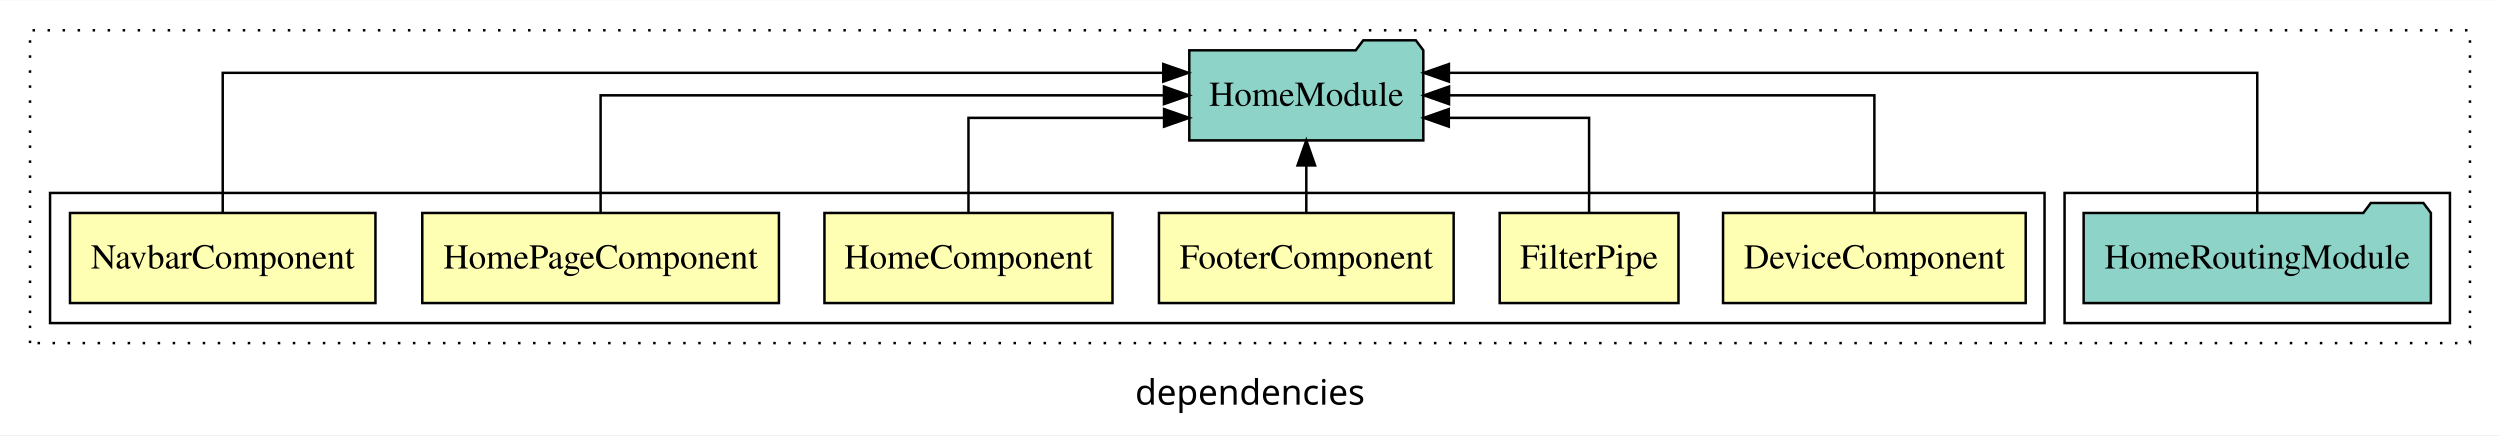
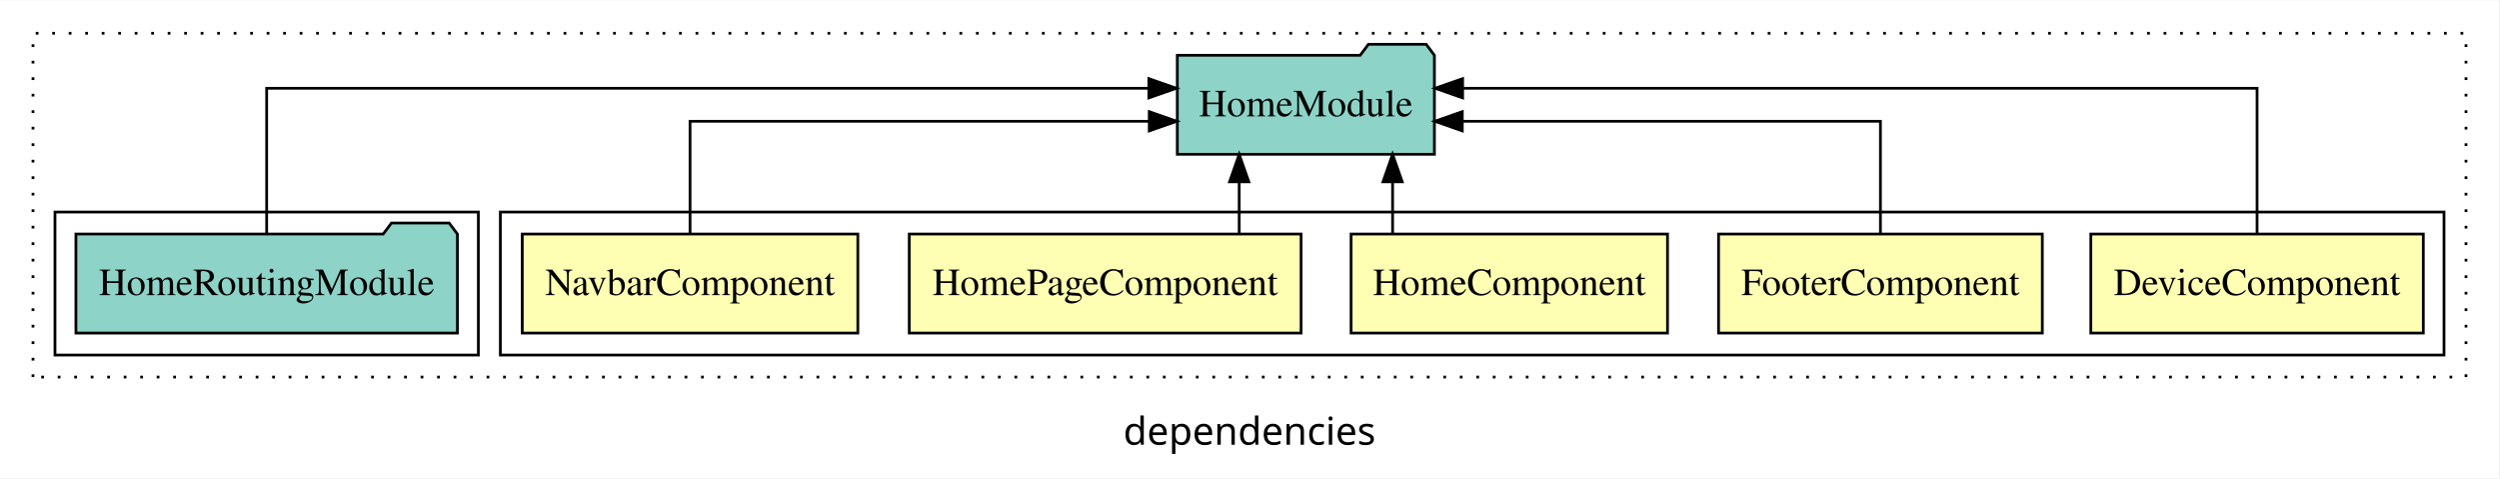
- <svg xmlns="http://www.w3.org/2000/svg" width="999pt" height="174pt" viewBox="0.00 0.00 999.00 173.80">
+ <svg xmlns="http://www.w3.org/2000/svg" width="909pt" height="174pt" viewBox="0.00 0.00 909.00 173.80">
  <g id="graph0" class="graph" transform="scale(1 1) rotate(0) translate(4 169.8)">
-     <polygon fill="white" stroke="transparent" points="-4,4 -4,-169.8 995,-169.8 995,4 -4,4" />
-     <text text-anchor="middle" x="495.5" y="-8.2" font-family="sans-serif" font-size="14.00">dependencies</text>
+     <polygon fill="white" stroke="transparent" points="-4,4 -4,-169.8 905,-169.8 905,4 -4,4" />
+     <text text-anchor="middle" x="450.5" y="-8.2" font-family="sans-serif" font-size="14.00">dependencies</text>
    <g id="clust1" class="cluster">
-       <polygon fill="none" stroke="black" stroke-dasharray="1,5" points="8,-32.8 8,-157.8 983,-157.8 983,-32.8 8,-32.8" />
-     </g>
-     <g id="clust9" class="cluster">
-       <polygon fill="none" stroke="black" points="821,-40.8 821,-92.8 975,-92.8 975,-40.8 821,-40.8" />
+       <polygon fill="none" stroke="black" stroke-dasharray="1,5" points="8,-32.8 8,-157.8 893,-157.8 893,-32.8 8,-32.8" />
    </g>
    <g id="clust2" class="cluster">
-       <polygon fill="none" stroke="black" points="16,-40.8 16,-92.8 813,-92.8 813,-40.8 16,-40.8" />
+       <polygon fill="none" stroke="black" points="178,-40.8 178,-92.8 885,-92.8 885,-40.8 178,-40.8" />
+     </g>
+     <g id="clust8" class="cluster">
+       <polygon fill="none" stroke="black" points="16,-40.8 16,-92.8 170,-92.8 170,-40.8 16,-40.8" />
    </g>
    <g id="node1" class="node">
-       <polygon fill="#ffffb3" stroke="black" points="805.47,-84.8 684.53,-84.8 684.53,-48.8 805.47,-48.8 805.47,-84.8" />
-       <text text-anchor="middle" x="745" y="-62.6" font-family="Times,serif" font-size="14.00">DeviceComponent</text>
+       <polygon fill="#ffffb3" stroke="black" points="877.47,-84.8 756.53,-84.8 756.53,-48.8 877.47,-48.8 877.47,-84.8" />
+       <text text-anchor="middle" x="817" y="-62.6" font-family="Times,serif" font-size="14.00">DeviceComponent</text>
+     </g>
+     <g id="node6" class="node">
+       <polygon fill="#8dd3c7" stroke="black" points="517.76,-149.8 514.76,-153.8 493.76,-153.8 490.76,-149.8 424.24,-149.8 424.24,-113.8 517.76,-113.8 517.76,-149.8" />
+       <text text-anchor="middle" x="471" y="-127.6" font-family="Times,serif" font-size="14.00">HomeModule</text>
+     </g>
+     <g id="edge1" class="edge">
+       <path fill="none" stroke="black" d="M817,-85.08C817,-106.12 817,-137.8 817,-137.8 817,-137.8 528.02,-137.8 528.02,-137.8" />
+       <polygon fill="black" stroke="black" points="528.02,-134.3 518.02,-137.8 528.02,-141.3 528.02,-134.3" />
+     </g>
+     <g id="node2" class="node">
+       <polygon fill="#ffffb3" stroke="black" points="738.88,-84.8 621.12,-84.8 621.12,-48.8 738.88,-48.8 738.88,-84.8" />
+       <text text-anchor="middle" x="680" y="-62.6" font-family="Times,serif" font-size="14.00">FooterComponent</text>
+     </g>
+     <g id="edge2" class="edge">
+       <path fill="none" stroke="black" d="M680,-84.82C680,-102.17 680,-125.8 680,-125.8 680,-125.8 527.9,-125.8 527.9,-125.8" />
+       <polygon fill="black" stroke="black" points="527.9,-122.3 517.9,-125.8 527.9,-129.3 527.9,-122.3" />
+     </g>
+     <g id="node3" class="node">
+       <polygon fill="#ffffb3" stroke="black" points="602.55,-84.8 487.45,-84.8 487.45,-48.8 602.55,-48.8 602.55,-84.8" />
+       <text text-anchor="middle" x="545" y="-62.6" font-family="Times,serif" font-size="14.00">HomeComponent</text>
+     </g>
+     <g id="edge3" class="edge">
+       <path fill="none" stroke="black" d="M502.55,-84.91C502.55,-84.91 502.55,-103.79 502.55,-103.79" />
+       <polygon fill="black" stroke="black" points="499.05,-103.79 502.55,-113.79 506.05,-103.79 499.05,-103.79" />
+     </g>
+     <g id="node4" class="node">
+       <polygon fill="#ffffb3" stroke="black" points="469.26,-84.8 326.74,-84.8 326.74,-48.8 469.26,-48.8 469.26,-84.8" />
+       <text text-anchor="middle" x="398" y="-62.6" font-family="Times,serif" font-size="14.00">HomePageComponent</text>
+     </g>
+     <g id="edge4" class="edge">
+       <path fill="none" stroke="black" d="M446.75,-84.91C446.75,-84.91 446.75,-103.79 446.75,-103.79" />
+       <polygon fill="black" stroke="black" points="443.25,-103.79 446.75,-113.79 450.25,-103.79 443.25,-103.79" />
+     </g>
+     <g id="node5" class="node">
+       <polygon fill="#ffffb3" stroke="black" points="308.03,-84.8 185.97,-84.8 185.97,-48.8 308.03,-48.8 308.03,-84.8" />
+       <text text-anchor="middle" x="247" y="-62.6" font-family="Times,serif" font-size="14.00">NavbarComponent</text>
+     </g>
+     <g id="edge5" class="edge">
+       <path fill="none" stroke="black" d="M247,-84.82C247,-102.17 247,-125.8 247,-125.8 247,-125.8 414.04,-125.8 414.04,-125.8" />
+       <polygon fill="black" stroke="black" points="414.04,-129.3 424.04,-125.8 414.04,-122.3 414.04,-129.3" />
    </g>
    <g id="node7" class="node">
-       <polygon fill="#8dd3c7" stroke="black" points="564.76,-149.8 561.76,-153.8 540.76,-153.8 537.76,-149.8 471.24,-149.8 471.24,-113.8 564.76,-113.8 564.76,-149.8" />
-       <text text-anchor="middle" x="518" y="-127.6" font-family="Times,serif" font-size="14.00">HomeModule</text>
-     </g>
-     <g id="edge1" class="edge">
-       <path fill="none" stroke="black" d="M745,-84.91C745,-104.14 745,-131.8 745,-131.8 745,-131.8 575.03,-131.8 575.03,-131.8" />
-       <polygon fill="black" stroke="black" points="575.03,-128.3 565.03,-131.8 575.03,-135.3 575.03,-128.3" />
-     </g>
-     <g id="node2" class="node">
-       <polygon fill="#ffffb3" stroke="black" points="666.72,-84.8 595.28,-84.8 595.28,-48.8 666.72,-48.8 666.72,-84.8" />
-       <text text-anchor="middle" x="631" y="-62.6" font-family="Times,serif" font-size="14.00">FilterPipe</text>
-     </g>
-     <g id="edge2" class="edge">
-       <path fill="none" stroke="black" d="M631,-84.83C631,-101.2 631,-122.8 631,-122.8 631,-122.8 574.94,-122.8 574.94,-122.8" />
-       <polygon fill="black" stroke="black" points="574.94,-119.3 564.94,-122.8 574.94,-126.3 574.94,-119.3" />
-     </g>
-     <g id="node3" class="node">
-       <polygon fill="#ffffb3" stroke="black" points="576.88,-84.8 459.12,-84.8 459.12,-48.8 576.88,-48.8 576.88,-84.8" />
-       <text text-anchor="middle" x="518" y="-62.6" font-family="Times,serif" font-size="14.00">FooterComponent</text>
-     </g>
-     <g id="edge3" class="edge">
-       <path fill="none" stroke="black" d="M518,-84.91C518,-84.91 518,-103.79 518,-103.79" />
-       <polygon fill="black" stroke="black" points="514.5,-103.79 518,-113.79 521.5,-103.79 514.5,-103.79" />
-     </g>
-     <g id="node4" class="node">
-       <polygon fill="#ffffb3" stroke="black" points="440.55,-84.8 325.45,-84.8 325.45,-48.8 440.55,-48.8 440.55,-84.8" />
-       <text text-anchor="middle" x="383" y="-62.6" font-family="Times,serif" font-size="14.00">HomeComponent</text>
-     </g>
-     <g id="edge4" class="edge">
-       <path fill="none" stroke="black" d="M383,-84.83C383,-101.2 383,-122.8 383,-122.8 383,-122.8 461.16,-122.8 461.16,-122.8" />
-       <polygon fill="black" stroke="black" points="461.16,-126.3 471.16,-122.8 461.16,-119.3 461.16,-126.3" />
-     </g>
-     <g id="node5" class="node">
-       <polygon fill="#ffffb3" stroke="black" points="307.26,-84.8 164.74,-84.8 164.74,-48.8 307.26,-48.8 307.26,-84.8" />
-       <text text-anchor="middle" x="236" y="-62.6" font-family="Times,serif" font-size="14.00">HomePageComponent</text>
-     </g>
-     <g id="edge5" class="edge">
-       <path fill="none" stroke="black" d="M236,-84.91C236,-104.14 236,-131.8 236,-131.8 236,-131.8 461.12,-131.8 461.12,-131.8" />
-       <polygon fill="black" stroke="black" points="461.12,-135.3 471.12,-131.8 461.12,-128.3 461.12,-135.3" />
-     </g>
-     <g id="node6" class="node">
-       <polygon fill="#ffffb3" stroke="black" points="146.03,-84.8 23.97,-84.8 23.97,-48.8 146.03,-48.8 146.03,-84.8" />
-       <text text-anchor="middle" x="85" y="-62.6" font-family="Times,serif" font-size="14.00">NavbarComponent</text>
+       <polygon fill="#8dd3c7" stroke="black" points="162.38,-84.8 159.38,-88.8 138.38,-88.8 135.38,-84.8 23.62,-84.8 23.62,-48.8 162.38,-48.8 162.38,-84.8" />
+       <text text-anchor="middle" x="93" y="-62.6" font-family="Times,serif" font-size="14.00">HomeRoutingModule</text>
    </g>
    <g id="edge6" class="edge">
-       <path fill="none" stroke="black" d="M85,-85.09C85,-107.01 85,-140.8 85,-140.8 85,-140.8 460.84,-140.8 460.84,-140.8" />
-       <polygon fill="black" stroke="black" points="460.84,-144.3 470.84,-140.8 460.84,-137.3 460.84,-144.3" />
-     </g>
-     <g id="node8" class="node">
-       <polygon fill="#8dd3c7" stroke="black" points="967.38,-84.8 964.38,-88.8 943.38,-88.8 940.38,-84.8 828.62,-84.8 828.62,-48.8 967.38,-48.8 967.38,-84.8" />
-       <text text-anchor="middle" x="898" y="-62.6" font-family="Times,serif" font-size="14.00">HomeRoutingModule</text>
-     </g>
-     <g id="edge7" class="edge">
-       <path fill="none" stroke="black" d="M898,-85.09C898,-107.01 898,-140.8 898,-140.8 898,-140.8 574.98,-140.8 574.98,-140.8" />
-       <polygon fill="black" stroke="black" points="574.98,-137.3 564.98,-140.8 574.98,-144.3 574.98,-137.3" />
+       <path fill="none" stroke="black" d="M93,-85.08C93,-106.12 93,-137.8 93,-137.8 93,-137.8 413.89,-137.8 413.89,-137.8" />
+       <polygon fill="black" stroke="black" points="413.89,-141.3 423.89,-137.8 413.89,-134.3 413.89,-141.3" />
    </g>
  </g>
</svg>
